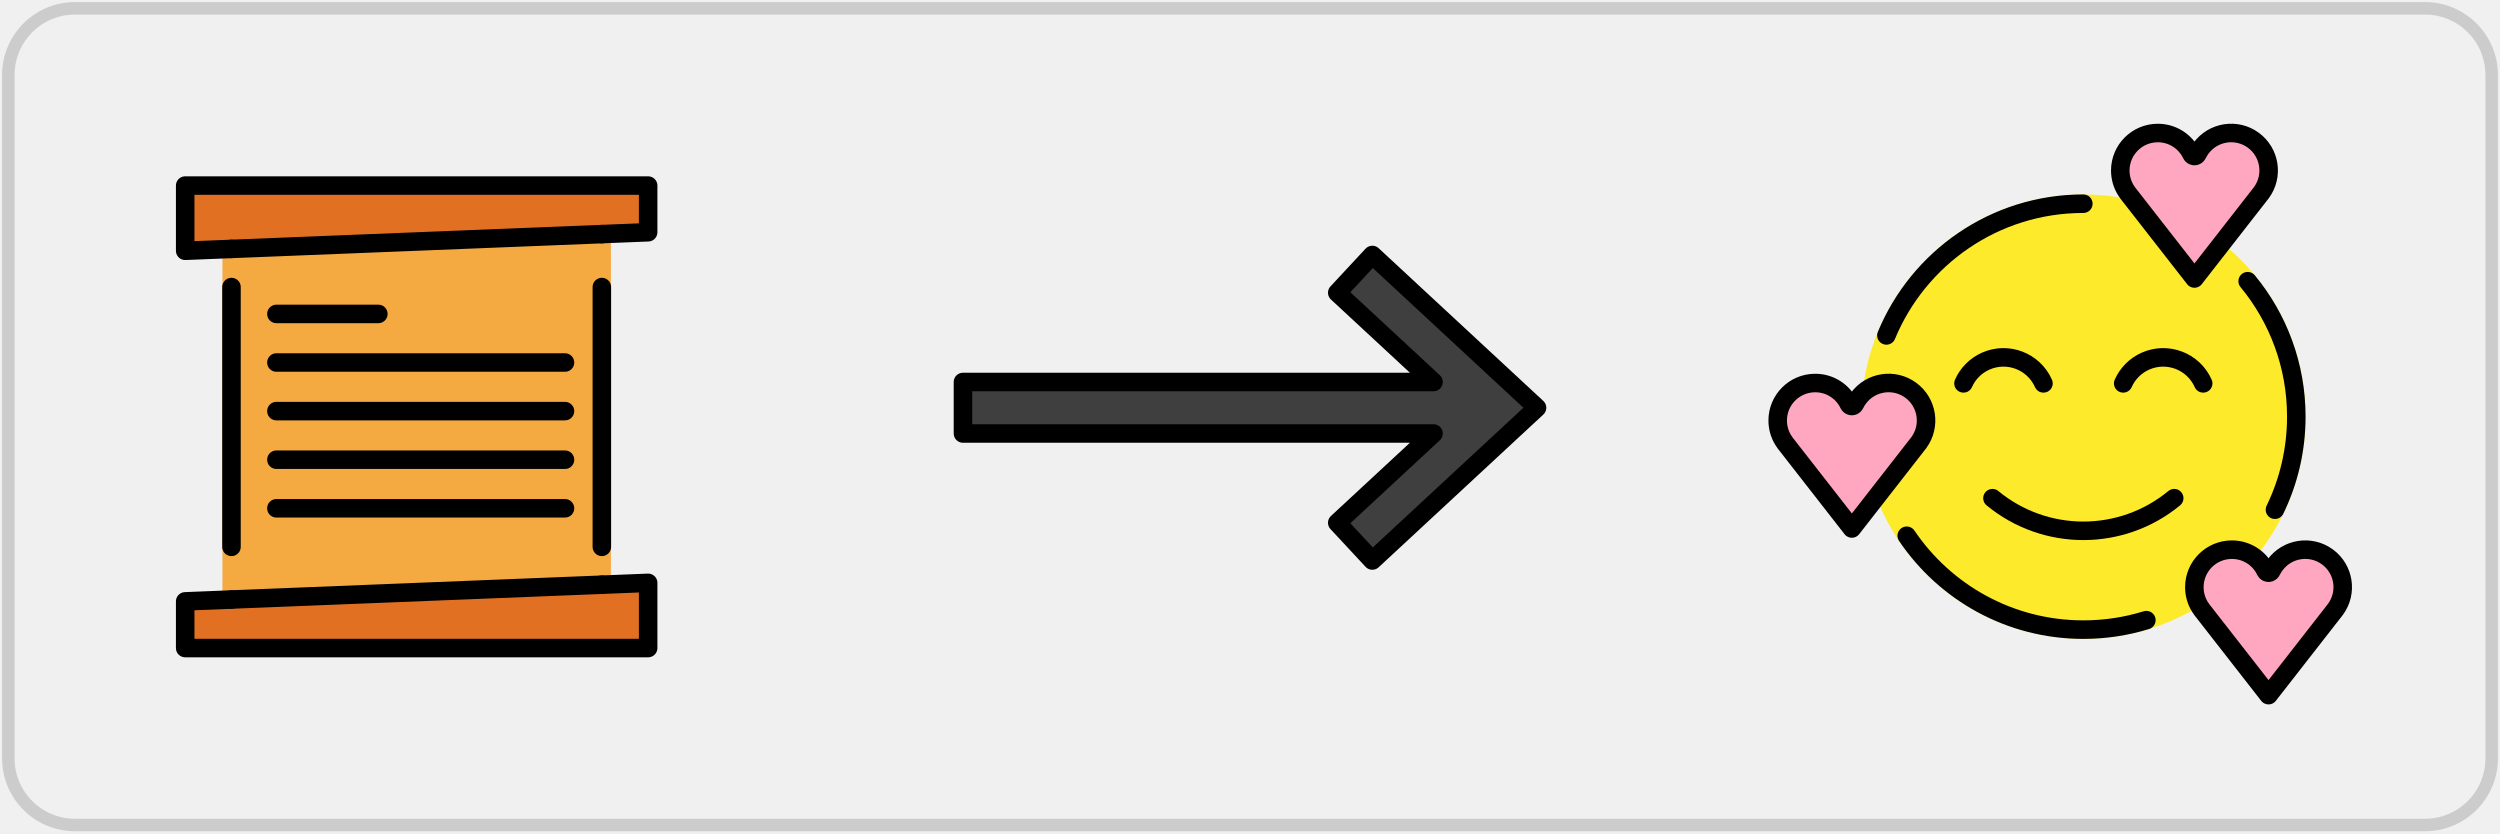
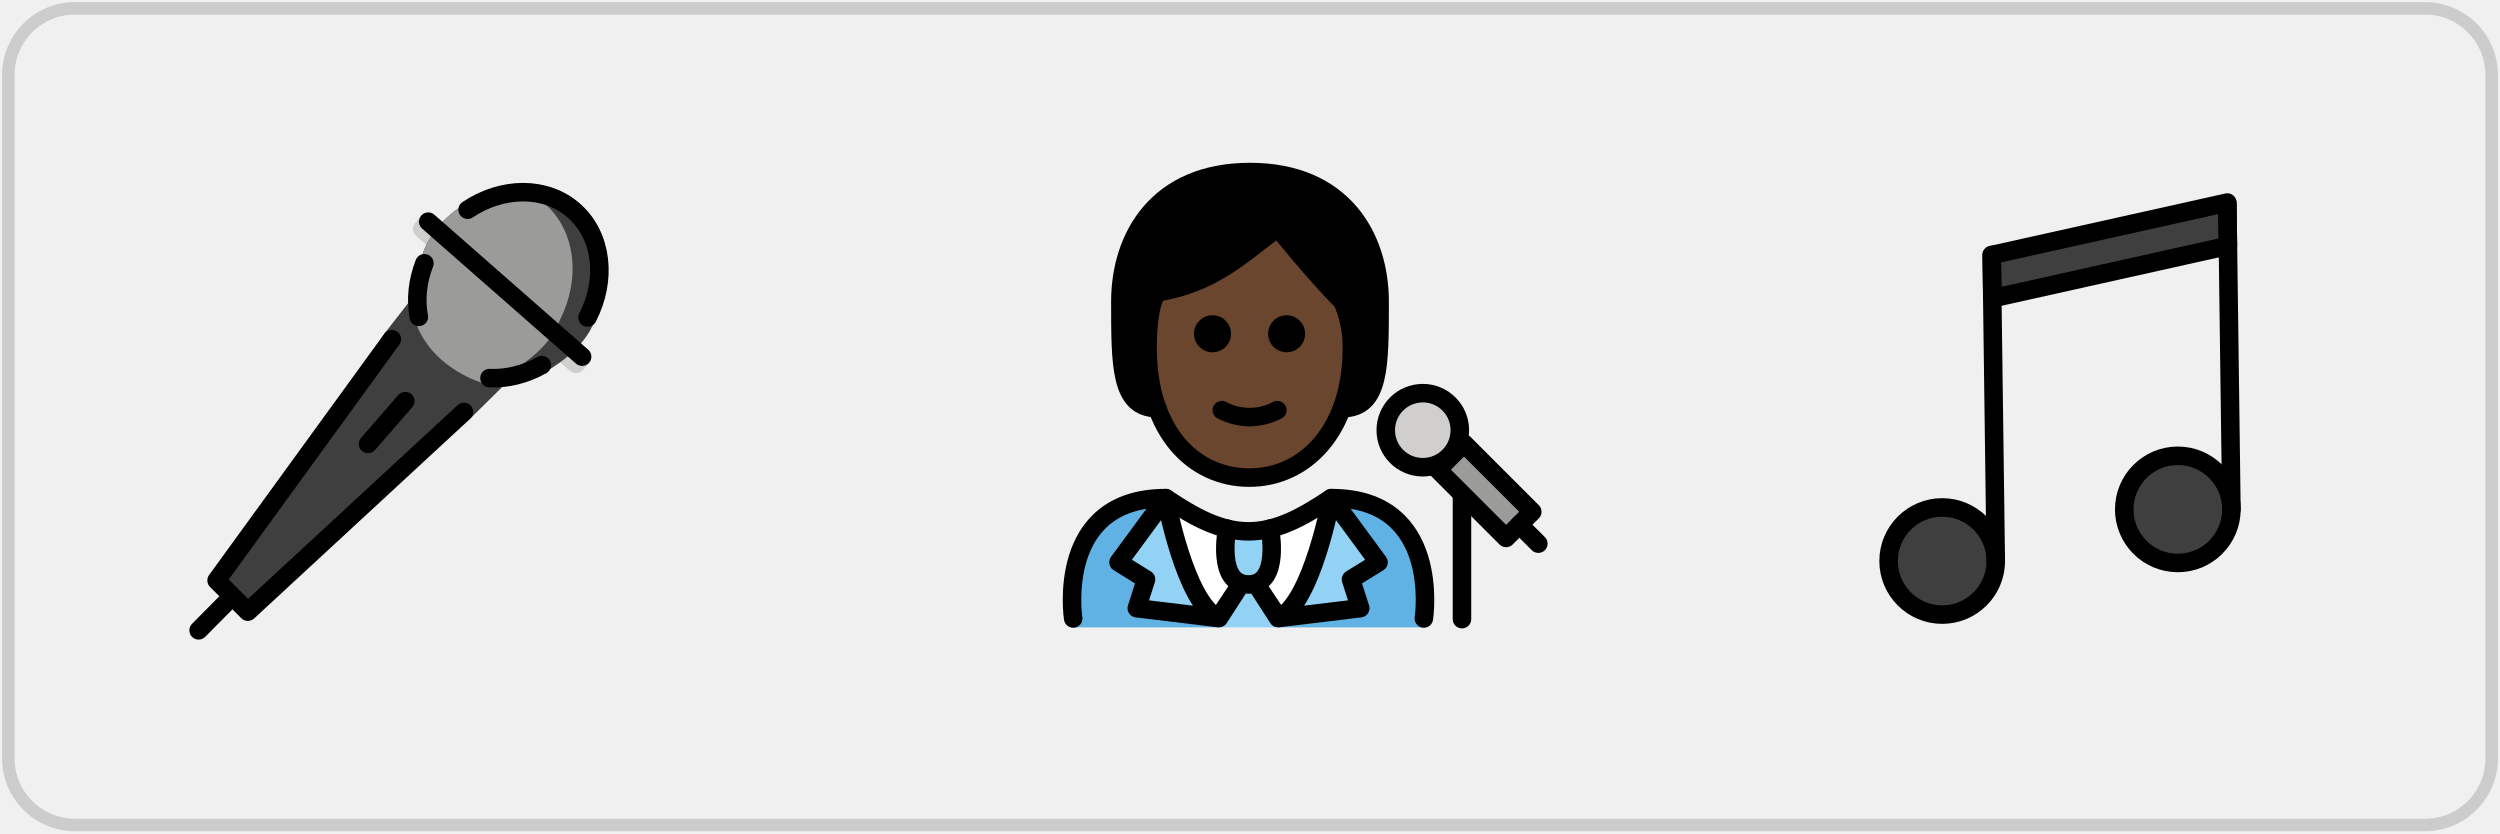
<svg xmlns="http://www.w3.org/2000/svg" width="300" height="100" viewBox="0 0 300 100" overflow="hidden">
  <style>
.c{animation:s 30s infinite}
@keyframes s{
  0%,42%  {transform:translateX(0px);   animation-timing-function:ease-in-out}
  50%,92% {transform:translateX(-300px);animation-timing-function:ease-in-out}
  100%    {transform:translateX(0px)}
}
</style>
  <rect x="1" y="1" width="298" height="98" rx="8" fill="none" stroke="rgba(0,0,0,0.15)" stroke-width="1.5" />
  <g class="c">
    <svg x="10" y="10" width="80" height="80" viewBox="0 0 72 72">
      <g id="color">
-         <rect x="15.023" y="16.283" width="41.954" height="40.977" fill="#F4AA41" stroke="none" />
-         <polyline fill="#E27022" stroke="none" stroke-linecap="round" stroke-linejoin="round" stroke-miterlimit="10" stroke-width="2" points="16,55.748 11,55.948 11,60.99 61,60.99 61,53.948 56,54.148" />
-         <polyline fill="#E27022" stroke="none" stroke-linecap="round" stroke-linejoin="round" stroke-miterlimit="10" stroke-width="2" points="56,16.283 61,16.083 61,11.042 11,11.042 11,18.083 16,17.883" />
+         <path fill="#3F3F3F" d="M39.401,29.521c-2.637-2.217-2.554-3.521-2.551-3.524c-0.108-0.127-1.757-1.676-1.776-2.156 c-0.003-0.029-0.007-0.062-0.009-0.081l-2.557,3.283c0.324-0.446-6.321,10.406-6.321,10.406L14.393,53.686 l3.373,3.373c0,0,24.415-21.277,24.062-20.898l3.404-3.355C45.124,32.809,42.038,31.737,39.401,29.521z" />
+         <path fill="#D0CFCE" d="M54.62,30.18c-0.198,0.226-0.475,0.341-0.752,0.341c-0.234,0-0.47-0.082-0.659-0.248 L36.59,15.692c-0.411-0.361-0.454-0.984-0.1-1.399c-0.003,0.003-0.007,0.004-0.009,0.008l-0.654,0.787 c-0.347,0.417-0.299,1.034,0.109,1.391l16.619,14.581c0.183,0.16,0.417,0.248,0.659,0.248 c0.026,0,0.053-0.001,0.078-0.003c0.27-0.021,0.518-0.15,0.69-0.357l0.654-0.787 c0.04-0.048,0.055-0.105,0.085-0.157C54.688,30.062,54.667,30.127,54.62,30.18z" />
+         <path fill="#3F3F3F" d="M55.258,25.541c-1.162,3.4-5.283,5.562-5.283,5.562c-1.927,1.096-4.032,1.619-6.038,1.519 c0,0-0.348-0.081-0.914-0.272c-1.827-0.634-5.849-2.484-7.249-6.88c-0.377-2.002-0.159-4.184,0.645-6.276 c1.023-4.265,4.995-6.256,4.995-6.256c1.41-0.956,2.939-1.589,4.479-1.871c2.82-0.533,5.66,0.081,7.776,1.972 C56.996,15.986,57.513,21.125,55.258,25.541z" />
+         <path fill="#9B9B9A" d="M51.475,25.541c-1.172,3.4-5.283,5.562-5.283,5.562c-1.023,0.573-2.085,0.996-3.168,1.247 c-1.827-0.634-5.849-2.484-7.249-6.88c-0.377-2.002-0.159-4.184,0.645-6.276 c1.023-4.265,4.995-6.256,4.995-6.256c1.41-0.956,2.939-1.589,4.479-1.871c1.46,0.292,2.83,0.946,3.992,1.972 C53.203,15.986,53.719,21.125,51.475,25.541z" />
      </g>
      <g id="hair" />
      <g id="skin" />
      <g id="skin-shadow" />
      <g id="line">
-         <polyline fill="none" stroke="#000000" stroke-linecap="round" stroke-linejoin="round" stroke-miterlimit="10" stroke-width="2" points="16,55.748 11,55.948 11,60.99 61,60.99 61,53.948 56,54.148" />
-         <polyline fill="none" stroke="#000000" stroke-linecap="round" stroke-linejoin="round" stroke-miterlimit="10" stroke-width="2" points="56,16.283 61,16.083 61,11.042 11,11.042 11,18.083 16,17.883" />
-         <polyline fill="none" stroke="#000000" stroke-linecap="round" stroke-linejoin="round" stroke-miterlimit="10" stroke-width="2" points="56,16.283 34.626,17.138 16,17.883" />
-         <line x1="16" x2="56" y1="55.748" y2="54.148" fill="none" stroke="#000000" stroke-linecap="round" stroke-linejoin="round" stroke-miterlimit="10" stroke-width="2" />
-         <line x1="16" x2="16" y1="22.002" y2="50.06" fill="none" stroke="#000000" stroke-linecap="round" stroke-linejoin="round" stroke-miterlimit="10" stroke-width="2" />
-         <line x1="56" x2="56" y1="22.002" y2="50.06" fill="none" stroke="#000000" stroke-linecap="round" stroke-linejoin="round" stroke-miterlimit="10" stroke-width="2" />
-         <line x1="20.852" x2="31.861" y1="24.903" y2="24.903" fill="none" stroke="#000000" stroke-linecap="round" stroke-linejoin="round" stroke-miterlimit="10" stroke-width="2" />
-         <line x1="20.852" x2="52.019" y1="30.151" y2="30.151" fill="none" stroke="#000000" stroke-linecap="round" stroke-linejoin="round" stroke-miterlimit="10" stroke-width="2" />
-         <line x1="20.852" x2="52.019" y1="35.4" y2="35.4" fill="none" stroke="#000000" stroke-linecap="round" stroke-linejoin="round" stroke-miterlimit="10" stroke-width="2" />
-         <line x1="20.852" x2="52.019" y1="40.648" y2="40.648" fill="none" stroke="#000000" stroke-linecap="round" stroke-linejoin="round" stroke-miterlimit="10" stroke-width="2" />
-         <line x1="20.852" x2="52.019" y1="45.896" y2="45.896" fill="none" stroke="#000000" stroke-linecap="round" stroke-linejoin="round" stroke-miterlimit="10" stroke-width="2" />
+         <line x1="30.75" x2="34.77" y1="38.941" y2="34.322" fill="none" stroke="#000000" stroke-linecap="round" stroke-linejoin="round" stroke-miterlimit="10" stroke-width="2" />
+         <path fill="none" stroke="#000000" stroke-linecap="round" stroke-linejoin="round" stroke-miterlimit="10" stroke-width="2" d="M49.514,30.43c-1.804,1.014-3.774,1.495-5.649,1.405" />
+         <path fill="none" stroke="#000000" stroke-linecap="round" stroke-linejoin="round" stroke-miterlimit="10" stroke-width="2" d="M41.504,13.651c3.738-2.498,8.405-2.592,11.465,0.093c3.108,2.727,3.59,7.471,1.489,11.544" />
+         <path fill="none" stroke="#000000" stroke-linecap="round" stroke-linejoin="round" stroke-miterlimit="10" stroke-width="2" d="M36.235,25.223c-0.354-1.844-0.152-3.862,0.602-5.789" />
+         <polyline fill="none" stroke="#000000" stroke-linecap="round" stroke-linejoin="round" stroke-miterlimit="10" stroke-width="2" points="33.317,27.63 14.393,53.686 17.766,57.059 41.105,35.486" />
+         <line x1="15.497" x2="12.451" y1="56.001" y2="59.075" fill="none" stroke="#000000" stroke-linecap="round" stroke-linejoin="round" stroke-miterlimit="10" stroke-width="2" />
+         <line x1="53.868" x2="37.249" y1="29.521" y2="14.94" fill="none" stroke="#000000" stroke-linecap="round" stroke-linejoin="round" stroke-miterlimit="10" stroke-width="2" />
      </g>
    </svg>
    <svg x="110" y="10" width="80" height="80" viewBox="0 0 72 72">
      <g id="color">
-         <polygon fill="#3F3F3F" stroke="none" stroke-linecap="round" stroke-linejoin="round" stroke-miterlimit="10" stroke-width="2" points="49.212,51.534 67,35.036 49.212,18.538 45.423,22.614 55.819,32.255 5,32.255 5,37.817 55.819,37.817 45.423,47.459" />
+         <path fill="#FFFFFF" d="M54.778,58.592c0,0,2-13.797-10-13.797c-3.192,2.119-5.926,3.584-9,3.578h0.125 c-3.074,0.006-5.808-1.458-9-3.578c-12,0-10,13.797-10,13.797" />
+         <path fill="#61B2E4" d="M26.902,44.795c-12,0-10,13.967-10,13.967h15.893C32.796,58.762,28.375,55.498,26.902,44.795" />
+         <path fill="#61B2E4" d="M44.778,44.795c12,0,10,13.967,10,13.967h-15.748C39.029,58.762,44.452,51.319,44.778,44.795" />
+         <path fill="#92D3F5" d="M33.533,48.284c0,0-1.206,6.021,2.307,6.021c3.514,0,2.307-6.021,2.307-6.021" />
+         <rect x="59.386" y="38.782" width="4" height="10.43" transform="matrix(0.7071 -0.7071 0.7071 0.7071 -13.1305 56.2929)" fill="#9B9B9A" />
+         <ellipse cx="54.662" cy="37.461" rx="4" ry="4" fill="#D0CFCE" />
+         <path fill="#92D3F5" d="M34.99,54.488l-2.415,3.638c-3.63-1.754-5.672-12.962-5.672-12.962l-5.105,6.935l2.974,1.842 l-0.999,3.113l8.869,1.072" />
+         <polygon fill="#92D3F5" points="35.679,54.096 37.469,56.706 38.976,58.75 32.665,58.75 34.172,56.706" />
+         <path fill="#92D3F5" d="M36.69,54.488l2.415,3.638c3.63-1.754,5.672-12.962,5.672-12.962l5.104,6.935l-2.974,1.842 l0.999,3.113l-8.869,1.072" />
+       </g>
+       <g id="skin-shadow" />
+       <g id="hair">
+         <path fill="#000000" d="M26,35.081c-4,0-4-4.5-4-11.5s4-14,14-14s14,7,14,14s0,11.5-4,11.5" />
+       </g>
+       <g id="skin">
+         <path fill="#6a462f" d="M24.936,28.581c0,9,4.936,14,11,14c5.936,0,11.063-5,11.063-14c0.025-1.719-0.316-3.423-1-5 c-3-3-7-8-7-8c-4,3-7,6-13,7C26,22.581,24.936,23.58,24.936,28.581z" />
+       </g>
+       <g id="line">
+         <ellipse cx="54.662" cy="37.461" rx="4" ry="4" fill="none" stroke="#000000" stroke-linecap="round" stroke-linejoin="round" stroke-miterlimit="10" stroke-width="2" />
+         <line x1="65.091" x2="67.138" y1="47.667" y2="49.714" fill="none" stroke="#000000" stroke-linecap="round" stroke-linejoin="round" stroke-miterlimit="10" stroke-width="2" />
+         <line x1="58.893" x2="58.893" y1="44.664" y2="57.864" fill="none" stroke="#000000" stroke-linecap="round" stroke-linejoin="round" stroke-miterlimit="10" stroke-width="2" />
+         <path fill="none" stroke="#000000" stroke-linecap="round" stroke-linejoin="round" stroke-miterlimit="10" stroke-width="2" d="M33.533,48.098c0,0-1.206,6.021,2.307,6.021c3.514,0,2.307-6.021,2.307-6.021" />
+         <path fill="none" stroke="#000000" stroke-linecap="round" stroke-linejoin="round" stroke-miterlimit="10" stroke-width="2" d="M34.99,54.119l-2.415,3.638c-3.63-1.754-5.672-12.962-5.672-12.962l-5.105,6.935l2.974,1.842l-0.999,3.113 l8.869,1.072z" />
+         <path fill="none" stroke="#000000" stroke-linecap="round" stroke-linejoin="round" stroke-miterlimit="10" stroke-width="2" d="M36.69,54.119l2.415,3.638c3.63-1.754,5.672-12.962,5.672-12.962l5.104,6.935l-2.974,1.842l0.999,3.113 l-8.869,1.072z" />
+         <path fill="none" stroke="#000000" stroke-linecap="round" stroke-linejoin="round" stroke-miterlimit="10" stroke-width="2" d="M16.902,57.795c0,0-2-13,10-13c3.192,2.128,5.926,3.598,9,3.592h-0.125c3.074,0.006,5.808-1.464,9-3.592 c12,0,10,13,10,13" />
+         <path fill="none" stroke="#000000" stroke-linecap="round" stroke-linejoin="round" stroke-width="2" d="M26,35.081 c-4,0-4-4.5-4-11.5s4-14,14-14s14,7,14,14s0,11.5-4,11.5" />
+         <path fill="none" stroke="#000000" stroke-linejoin="round" stroke-width="2" d="M24.936,28.581c0,9,4.936,14,11,14 c5.936,0,11.063-5,11.063-14c0.025-1.719-0.316-3.423-1-5c-3-3-7-8-7-8c-4,3-7,6-13,7 C26,22.581,24.936,23.58,24.936,28.581z" />
+         <path d="M33.953,27.047c0,1.105-0.895,2-2,2s-2-0.895-2-2s0.895-2,2-2C33.057,25.047,33.953,25.942,33.953,27.047" />
+         <path d="M35.953,37.049c-1.2-0.012-2.381-0.305-3.447-0.858c-0.494-0.247-0.694-0.848-0.447-1.342 c0.247-0.494,0.848-0.694,1.342-0.447c1.593,0.859,3.512,0.859,5.106,0c0.494-0.247,1.095-0.047,1.342,0.447 s0.047,1.095-0.447,1.342C38.334,36.744,37.153,37.038,35.953,37.049z" />
+         <path d="M41.953,27.047c0,1.105-0.895,2-2,2s-2-0.895-2-2s0.895-2,2-2C41.057,25.047,41.953,25.942,41.953,27.047" />
+         <rect x="59.386" y="38.782" width="4" height="10.43" transform="matrix(0.7071 -0.7071 0.7071 0.7071 -13.1305 56.2929)" fill="none" stroke="#000000" stroke-linecap="round" stroke-linejoin="round" stroke-miterlimit="10" stroke-width="2" />
+       </g>
+     </svg>
+     <svg x="210" y="10" width="80" height="80" viewBox="0 0 72 72">
+       <g id="color">
+         <polygon fill="#3F3F3F" stroke="none" points="26.324,22.812 51.619,17.552 51.549,12.875 26.105,18.541" />
+         <circle cx="20.756" cy="51.59" r="5.787" fill="#3F3F3F" stroke="none" />
+         <circle cx="46.206" cy="46.013" r="5.787" fill="#3F3F3F" stroke="none" />
      </g>
      <g id="hair" />
      <g id="skin" />
      <g id="skin-shadow" />
      <g id="line">
-         <polygon fill="none" stroke="#000000" stroke-linecap="round" stroke-linejoin="round" stroke-miterlimit="10" stroke-width="2" points="49.212,51.534 67,35.036 49.212,18.538 45.423,22.614 55.819,32.255 5,32.255 5,37.817 55.819,37.817 45.423,47.459" />
-       </g>
-     </svg>
-     <svg x="210" y="10" width="80" height="80" viewBox="0 0 72 72">
-       <g id="color">
-         <circle cx="36" cy="36" r="24" fill="#FCEA2B" />
-         <path fill="#FFA7C0" d="M11.319,34.66c-0.084,0.175-0.294,0.248-0.469,0.164c-0.071-0.035-0.129-0.092-0.164-0.164 c-0.97-2.014-3.39-2.86-5.404-1.89c-2.014,0.97-2.86,3.39-1.89,5.404 c0.106,0.221,0.232,0.431,0.377,0.629l7.233,9.275l7.191-9.218l0.232-0.342c1.162-1.91,0.555-4.4-1.355-5.562 s-4.4-0.555-5.562,1.355C11.44,34.423,11.376,34.54,11.319,34.66z" />
-         <path fill="#FFA7C0" d="M48.319,7.66c-0.084,0.175-0.294,0.248-0.469,0.164C47.778,7.789,47.72,7.731,47.686,7.66 c-0.97-2.014-3.39-2.86-5.404-1.89s-2.86,3.39-1.89,5.404c0.106,0.221,0.232,0.431,0.377,0.629 l7.233,9.275l7.191-9.218l0.232-0.342c1.162-1.91,0.555-4.4-1.355-5.562c-1.91-1.162-4.4-0.555-5.562,1.355 C48.44,7.423,48.376,7.54,48.319,7.66z" />
-         <path fill="#FFA7C0" d="M56.319,52.66c-0.084,0.175-0.294,0.248-0.469,0.164c-0.071-0.035-0.129-0.092-0.164-0.164 c-0.97-2.014-3.39-2.86-5.404-1.89c-2.014,0.97-2.86,3.39-1.89,5.404 c0.106,0.221,0.232,0.431,0.377,0.629l7.233,9.275l7.191-9.218l0.232-0.342c1.162-1.91,0.555-4.4-1.355-5.562 c-1.91-1.162-4.4-0.555-5.562,1.355C56.44,52.423,56.376,52.54,56.319,52.66z" />
-       </g>
-       <g id="line">
-         <path fill="none" stroke="#000000" stroke-linecap="round" stroke-linejoin="round" stroke-width="2" d="M45.815,44.804 c-5.7,4.699-13.93,4.699-19.63,0" />
-         <path fill="none" stroke="#000000" stroke-linecap="round" stroke-linejoin="round" stroke-width="2" d="M52.04,50.366 c-2.237,0-4.05,1.813-4.05,4.05c0,0.741,0.203,1.468,0.588,2.101l0.232,0.342l7.191,9.218l7.233-9.275 c1.32-1.804,0.928-4.337-0.876-5.658c-1.804-1.32-4.337-0.928-5.658,0.876 c-0.147,0.201-0.275,0.415-0.383,0.639c-0.084,0.175-0.294,0.248-0.469,0.164 c-0.071-0.035-0.129-0.092-0.164-0.164C55.017,51.254,53.597,50.36,52.04,50.366z" />
-         <path fill="none" stroke="#000000" stroke-linecap="round" stroke-linejoin="round" stroke-width="2" d="M7.04,32.366 c-2.237,0-4.05,1.813-4.05,4.05c0,0.741,0.203,1.468,0.588,2.101l0.232,0.342l7.191,9.218l7.233-9.275 c1.32-1.804,0.928-4.337-0.876-5.658s-4.337-0.928-5.658,0.876c-0.147,0.201-0.275,0.415-0.383,0.639 c-0.084,0.175-0.294,0.248-0.469,0.164c-0.071-0.035-0.129-0.092-0.164-0.164 C10.017,33.254,8.597,32.36,7.04,32.366z" />
-         <path fill="none" stroke="#000000" stroke-linecap="round" stroke-linejoin="round" stroke-width="2" d="M44.04,5.366 c-2.237,0-4.05,1.813-4.05,4.05c0,0.741,0.203,1.468,0.588,2.101l0.232,0.342l7.191,9.218l7.233-9.275 c1.32-1.804,0.928-4.337-0.876-5.658c-1.804-1.32-4.337-0.928-5.658,0.876 c-0.147,0.201-0.275,0.415-0.383,0.639c-0.084,0.175-0.294,0.248-0.469,0.164 c-0.071-0.035-0.129-0.092-0.164-0.164C47.017,6.254,45.597,5.36,44.04,5.366z" />
-         <path fill="none" stroke="#000000" stroke-linecap="round" stroke-linejoin="round" stroke-width="2" d="M42.808,57.976 C40.656,58.642,38.37,59,36,59c-7.939,0-14.939-4.022-19.072-10.14" />
-         <path fill="none" stroke="#000000" stroke-linecap="round" stroke-linejoin="round" stroke-width="2" d="M53.748,21.37 C57.029,25.346,59,30.443,59,36c0,3.603-0.829,7.013-2.306,10.05" />
-         <path fill="none" stroke="#000000" stroke-linecap="round" stroke-linejoin="round" stroke-width="2" d="M14.732,27.227 C18.181,18.877,26.404,13,36,13" />
-         <path fill="none" stroke="#000000" stroke-linecap="round" stroke-miterlimit="10" stroke-width="2" d="M31.694,32.404 c-1.06-2.385-3.853-3.46-6.238-2.4c-1.07,0.475-1.925,1.331-2.4,2.4" />
-         <path fill="none" stroke="#000000" stroke-linecap="round" stroke-miterlimit="10" stroke-width="2" d="M48.944,32.404 c-1.06-2.385-3.853-3.46-6.238-2.4c-1.07,0.475-1.925,1.331-2.4,2.4" />
+         <polygon fill="none" stroke="#000000" stroke-linecap="round" stroke-linejoin="round" stroke-miterlimit="10" stroke-width="2" points="51.619,17.552 26.174,23.223 26.105,18.541 51.549,12.875" />
+         <circle cx="20.756" cy="51.59" r="5.787" fill="none" stroke="#000000" stroke-linecap="round" stroke-linejoin="round" stroke-miterlimit="10" stroke-width="2" />
+         <line x1="26.105" x2="26.543" y1="18.541" y2="51.59" fill="none" stroke="#000000" stroke-linecap="round" stroke-linejoin="round" stroke-miterlimit="10" stroke-width="2" />
+         <circle cx="46.206" cy="46.013" r="5.787" fill="none" stroke="#000000" stroke-linecap="round" stroke-linejoin="round" stroke-miterlimit="10" stroke-width="2" />
+         <line x1="51.555" x2="51.993" y1="12.963" y2="46.013" fill="none" stroke="#000000" stroke-linecap="round" stroke-linejoin="round" stroke-miterlimit="10" stroke-width="2" />
      </g>
    </svg>
    <svg x="310" y="10" width="80" height="80" viewBox="0 0 72 72">
      <g id="color">
-         <circle cx="36" cy="36" r="24" fill="#FCEA2B" />
-         <path fill="#FFA7C0" d="M11.319,34.66c-0.084,0.175-0.294,0.248-0.469,0.164c-0.071-0.035-0.129-0.092-0.164-0.164 c-0.97-2.014-3.39-2.86-5.404-1.89c-2.014,0.97-2.86,3.39-1.89,5.404 c0.106,0.221,0.232,0.431,0.377,0.629l7.233,9.275l7.191-9.218l0.232-0.342c1.162-1.91,0.555-4.4-1.355-5.562 s-4.4-0.555-5.562,1.355C11.44,34.423,11.376,34.54,11.319,34.66z" />
-         <path fill="#FFA7C0" d="M48.319,7.66c-0.084,0.175-0.294,0.248-0.469,0.164C47.778,7.789,47.72,7.731,47.686,7.66 c-0.97-2.014-3.39-2.86-5.404-1.89s-2.86,3.39-1.89,5.404c0.106,0.221,0.232,0.431,0.377,0.629 l7.233,9.275l7.191-9.218l0.232-0.342c1.162-1.91,0.555-4.4-1.355-5.562c-1.91-1.162-4.4-0.555-5.562,1.355 C48.44,7.423,48.376,7.54,48.319,7.66z" />
-         <path fill="#FFA7C0" d="M56.319,52.66c-0.084,0.175-0.294,0.248-0.469,0.164c-0.071-0.035-0.129-0.092-0.164-0.164 c-0.97-2.014-3.39-2.86-5.404-1.89c-2.014,0.97-2.86,3.39-1.89,5.404 c0.106,0.221,0.232,0.431,0.377,0.629l7.233,9.275l7.191-9.218l0.232-0.342c1.162-1.91,0.555-4.4-1.355-5.562 c-1.91-1.162-4.4-0.555-5.562,1.355C56.44,52.423,56.376,52.54,56.319,52.66z" />
-       </g>
-       <g id="line">
-         <path fill="none" stroke="#000000" stroke-linecap="round" stroke-linejoin="round" stroke-width="2" d="M45.815,44.804 c-5.7,4.699-13.93,4.699-19.63,0" />
-         <path fill="none" stroke="#000000" stroke-linecap="round" stroke-linejoin="round" stroke-width="2" d="M52.04,50.366 c-2.237,0-4.05,1.813-4.05,4.05c0,0.741,0.203,1.468,0.588,2.101l0.232,0.342l7.191,9.218l7.233-9.275 c1.32-1.804,0.928-4.337-0.876-5.658c-1.804-1.32-4.337-0.928-5.658,0.876 c-0.147,0.201-0.275,0.415-0.383,0.639c-0.084,0.175-0.294,0.248-0.469,0.164 c-0.071-0.035-0.129-0.092-0.164-0.164C55.017,51.254,53.597,50.36,52.04,50.366z" />
-         <path fill="none" stroke="#000000" stroke-linecap="round" stroke-linejoin="round" stroke-width="2" d="M7.04,32.366 c-2.237,0-4.05,1.813-4.05,4.05c0,0.741,0.203,1.468,0.588,2.101l0.232,0.342l7.191,9.218l7.233-9.275 c1.32-1.804,0.928-4.337-0.876-5.658s-4.337-0.928-5.658,0.876c-0.147,0.201-0.275,0.415-0.383,0.639 c-0.084,0.175-0.294,0.248-0.469,0.164c-0.071-0.035-0.129-0.092-0.164-0.164 C10.017,33.254,8.597,32.36,7.04,32.366z" />
-         <path fill="none" stroke="#000000" stroke-linecap="round" stroke-linejoin="round" stroke-width="2" d="M44.04,5.366 c-2.237,0-4.05,1.813-4.05,4.05c0,0.741,0.203,1.468,0.588,2.101l0.232,0.342l7.191,9.218l7.233-9.275 c1.32-1.804,0.928-4.337-0.876-5.658c-1.804-1.32-4.337-0.928-5.658,0.876 c-0.147,0.201-0.275,0.415-0.383,0.639c-0.084,0.175-0.294,0.248-0.469,0.164 c-0.071-0.035-0.129-0.092-0.164-0.164C47.017,6.254,45.597,5.36,44.04,5.366z" />
-         <path fill="none" stroke="#000000" stroke-linecap="round" stroke-linejoin="round" stroke-width="2" d="M42.808,57.976 C40.656,58.642,38.37,59,36,59c-7.939,0-14.939-4.022-19.072-10.14" />
-         <path fill="none" stroke="#000000" stroke-linecap="round" stroke-linejoin="round" stroke-width="2" d="M53.748,21.37 C57.029,25.346,59,30.443,59,36c0,3.603-0.829,7.013-2.306,10.05" />
-         <path fill="none" stroke="#000000" stroke-linecap="round" stroke-linejoin="round" stroke-width="2" d="M14.732,27.227 C18.181,18.877,26.404,13,36,13" />
-         <path fill="none" stroke="#000000" stroke-linecap="round" stroke-miterlimit="10" stroke-width="2" d="M31.694,32.404 c-1.06-2.385-3.853-3.46-6.238-2.4c-1.07,0.475-1.925,1.331-2.4,2.4" />
-         <path fill="none" stroke="#000000" stroke-linecap="round" stroke-miterlimit="10" stroke-width="2" d="M48.944,32.404 c-1.06-2.385-3.853-3.46-6.238-2.4c-1.07,0.475-1.925,1.331-2.4,2.4" />
-       </g>
-     </svg>
-     <svg x="410" y="10" width="80" height="80" viewBox="0 0 72 72">
-       <g id="color">
-         <path fill="#FCEA2B" stroke="none" d="M25.705,40.107c0.145,0.805,0.924,1.462,1.968,1.659l11.906,2.249 c0.558,0.105,0.564,0.703,0.006,0.808c-3.16,0.597-9.018,1.704-11.919,2.252c-1.043,0.197-1.815,0.853-1.961,1.658 l-3.156,17.492c-0.087,0.481-1.007,0.481-1.094,0l-3.156-17.492c-0.145-0.805-0.918-1.461-1.961-1.658 c-2.901-0.548-8.759-1.655-11.919-2.252c-0.558-0.105-0.558-0.702,0-0.807c3.16-0.597,9.018-1.704,11.92-2.252 c1.043-0.197,1.172-1.142,1.317-1.947l2.653-14.092c0.087-0.481,2.154-3.594,2.241-3.113 C23.531,28.057,25.511,39.029,25.705,40.107z" />
-         <path fill="#F1B31C" stroke="none" d="M22.65,66.226l1.582-15.403C21.432,46.204,20.362,41.412,19.059,38l-1.355,2.12 c-0.135,0.805-0.852,1.46-1.82,1.657c-2.694,0.548-8.133,1.654-11.067,2.251c-0.518,0.105-0.518,0.702,0,0.807 c2.934,0.597,8.373,1.703,11.066,2.25c0.969,0.197,2.686,0.853,2.821,1.657l2.93,17.483 C21.715,66.707,22.569,66.707,22.65,66.226z" />
-         <path fill="#FCEA2B" stroke="none" d="M46.676,19.305c0.105,0.582,0.668,1.056,1.421,1.198l8.599,1.625 c0.403,0.076,0.407,0.508,0.005,0.584c-2.282,0.431-6.513,1.23-8.608,1.626c-0.753,0.142-1.311,0.616-1.416,1.197 l-2.28,12.633c-0.063,0.347-0.728,0.347-0.79,0l-2.28-12.633c-0.105-0.582-0.663-1.055-1.416-1.198 c-2.095-0.396-6.326-1.195-8.608-1.626c-0.403-0.076-0.403-0.507,0-0.583c2.282-0.431,6.513-1.231,8.609-1.627 c0.753-0.142,0.847-0.825,0.951-1.406l1.793-10.178c0.063-0.347,1.678-2.596,1.741-2.248 C45.106,10.602,46.536,18.526,46.676,19.305z" />
-         <path fill="#F1B31C" stroke="none" d="M44.747,38.169l0.865-11.125c-2.022-3.336-3.517-6.796-4.458-9.261l-0.257,1.531 c-0.097,0.581-0.615,1.054-1.315,1.197c-1.945,0.396-5.874,1.195-7.993,1.626c-0.374,0.076-0.374,0.507,0,0.583 c2.119,0.431,6.047,1.23,7.992,1.625c0.7,0.142,2.218,0.616,2.315,1.197l2.116,12.627 C44.072,38.516,44.689,38.516,44.747,38.169z" />
-         <path fill="#FCEA2B" stroke="none" d="M56.882,48.936c0.086,0.464,0.549,0.842,1.168,0.955l7.066,1.296 c0.331,0.061,0.335,0.405,0.004,0.466c-1.875,0.344-5.352,0.981-7.074,1.297c-0.619,0.114-1.077,0.491-1.164,0.955 l-1.873,10.074c-0.051,0.277-0.598,0.277-0.649,0l-1.873-10.074c-0.086-0.464-0.545-0.841-1.164-0.955 c-1.722-0.316-5.199-0.953-7.074-1.297c-0.331-0.061-0.331-0.404,0-0.465c1.875-0.344,5.353-0.981,7.074-1.297 c0.619-0.114,0.696-0.658,0.782-1.121l1.474-8.116c0.051-0.277,1.379-2.07,1.431-1.793 C55.592,41.996,56.767,48.315,56.882,48.936z" />
-         <path fill="#F1B31C" stroke="none" d="M55.231,63.978l1.054-8.871c-1.612-2.66-2.804-5.42-3.555-7.385l-0.205,1.221 c-0.078,0.463-0.491,0.841-1.048,0.954c-1.551,0.316-4.684,0.953-6.374,1.296c-0.298,0.061-0.298,0.404,0,0.465 c1.69,0.344,4.822,0.981,6.373,1.296c0.558,0.113,0.971,0.491,1.049,0.954l2.121,10.069 C54.693,64.255,55.185,64.255,55.231,63.978z" />
+         <path fill="#3F3F3F" d="M39.401,29.521c-2.637-2.217-2.554-3.521-2.551-3.524c-0.108-0.127-1.757-1.676-1.776-2.156 c-0.003-0.029-0.007-0.062-0.009-0.081l-2.557,3.283c0.324-0.446-6.321,10.406-6.321,10.406L14.393,53.686 l3.373,3.373c0,0,24.415-21.277,24.062-20.898l3.404-3.355C45.124,32.809,42.038,31.737,39.401,29.521z" />
+         <path fill="#D0CFCE" d="M54.62,30.18c-0.198,0.226-0.475,0.341-0.752,0.341c-0.234,0-0.47-0.082-0.659-0.248 L36.59,15.692c-0.411-0.361-0.454-0.984-0.1-1.399c-0.003,0.003-0.007,0.004-0.009,0.008l-0.654,0.787 c-0.347,0.417-0.299,1.034,0.109,1.391l16.619,14.581c0.183,0.16,0.417,0.248,0.659,0.248 c0.026,0,0.053-0.001,0.078-0.003c0.27-0.021,0.518-0.15,0.69-0.357l0.654-0.787 c0.04-0.048,0.055-0.105,0.085-0.157C54.688,30.062,54.667,30.127,54.62,30.18z" />
+         <path fill="#3F3F3F" d="M55.258,25.541c-1.162,3.4-5.283,5.562-5.283,5.562c-1.927,1.096-4.032,1.619-6.038,1.519 c0,0-0.348-0.081-0.914-0.272c-1.827-0.634-5.849-2.484-7.249-6.88c-0.377-2.002-0.159-4.184,0.645-6.276 c1.023-4.265,4.995-6.256,4.995-6.256c1.41-0.956,2.939-1.589,4.479-1.871c2.82-0.533,5.66,0.081,7.776,1.972 C56.996,15.986,57.513,21.125,55.258,25.541z" />
+         <path fill="#9B9B9A" d="M51.475,25.541c-1.172,3.4-5.283,5.562-5.283,5.562c-1.023,0.573-2.085,0.996-3.168,1.247 c-1.827-0.634-5.849-2.484-7.249-6.88c-0.377-2.002-0.159-4.184,0.645-6.276 c1.023-4.265,4.995-6.256,4.995-6.256c1.41-0.956,2.939-1.589,4.479-1.871c1.46,0.292,2.83,0.946,3.992,1.972 C53.203,15.986,53.719,21.125,51.475,25.541z" />
      </g>
      <g id="hair" />
      <g id="skin" />
      <g id="skin-shadow" />
      <g id="line">
-         <path fill="none" stroke="#000000" stroke-linecap="round" stroke-linejoin="round" stroke-miterlimit="10" stroke-width="2" d="M20,32l2.142-11.161l0.7,4.176c0.112,0.668,2.33,13.905,2.33,13.905c0.262,1.56,1.643,2.815,3.521,3.197 L40,44.42l-11.316,2.303c-1.872,0.381-3.251,1.636-3.513,3.196L22.142,68l-3.029-18.081 c-0.262-1.561-1.641-2.815-3.513-3.196L4.284,44.42l11.317-2.303C17.473,41.736,18.739,39.56,19,38" />
-         <path fill="none" stroke="#000000" stroke-linecap="round" stroke-linejoin="round" stroke-miterlimit="10" stroke-width="2" d="M42.556,13.45l1.547-8.06l0.505,3.016c0.081,0.482,1.683,10.043,1.683,10.043 c0.189,1.127,1.187,2.033,2.543,2.309L57,22.42l-8.173,1.663c-1.352,0.275-2.348,1.181-2.537,2.308l-2.188,13.059 l-2.188-13.058c-0.189-1.127-1.185-2.033-2.537-2.308l-8.173-1.663l8.174-1.663 c1.352-0.275,2.266-1.847,2.455-2.974" />
-         <path fill="none" stroke="#000000" stroke-linecap="round" stroke-linejoin="round" stroke-miterlimit="10" stroke-width="2" d="M53.848,44.267l1.234-6.428l0.403,2.405c0.065,0.385,1.342,8.008,1.342,8.008 c0.151,0.899,0.947,1.621,2.027,1.841l6.513,1.325l-6.517,1.326c-1.078,0.219-1.873,0.942-2.023,1.841L55.082,65 l-1.744-10.413c-0.151-0.899-0.945-1.621-2.023-1.841l-6.517-1.326l6.518-1.326 c1.078-0.22,1.807-1.473,1.958-2.371" />
+         <line x1="30.75" x2="34.77" y1="38.941" y2="34.322" fill="none" stroke="#000000" stroke-linecap="round" stroke-linejoin="round" stroke-miterlimit="10" stroke-width="2" />
+         <path fill="none" stroke="#000000" stroke-linecap="round" stroke-linejoin="round" stroke-miterlimit="10" stroke-width="2" d="M49.514,30.43c-1.804,1.014-3.774,1.495-5.649,1.405" />
+         <path fill="none" stroke="#000000" stroke-linecap="round" stroke-linejoin="round" stroke-miterlimit="10" stroke-width="2" d="M41.504,13.651c3.738-2.498,8.405-2.592,11.465,0.093c3.108,2.727,3.59,7.471,1.489,11.544" />
+         <path fill="none" stroke="#000000" stroke-linecap="round" stroke-linejoin="round" stroke-miterlimit="10" stroke-width="2" d="M36.235,25.223c-0.354-1.844-0.152-3.862,0.602-5.789" />
+         <polyline fill="none" stroke="#000000" stroke-linecap="round" stroke-linejoin="round" stroke-miterlimit="10" stroke-width="2" points="33.317,27.63 14.393,53.686 17.766,57.059 41.105,35.486" />
+         <line x1="15.497" x2="12.451" y1="56.001" y2="59.075" fill="none" stroke="#000000" stroke-linecap="round" stroke-linejoin="round" stroke-miterlimit="10" stroke-width="2" />
+         <line x1="53.868" x2="37.249" y1="29.521" y2="14.94" fill="none" stroke="#000000" stroke-linecap="round" stroke-linejoin="round" stroke-miterlimit="10" stroke-width="2" />
+       </g>
+     </svg>
+     <svg x="410" y="10" width="80" height="80" viewBox="0 0 72 72">
+       <g id="color">
+         <path fill="#FFFFFF" d="M54.778,58.592c0,0,2-13.797-10-13.797c-3.192,2.119-5.926,3.584-9,3.578h0.125 c-3.074,0.006-5.808-1.458-9-3.578c-12,0-10,13.797-10,13.797" />
+         <path fill="#61B2E4" d="M26.902,44.795c-12,0-10,13.967-10,13.967h15.893C32.796,58.762,28.375,55.498,26.902,44.795" />
+         <path fill="#61B2E4" d="M44.778,44.795c12,0,10,13.967,10,13.967h-15.748C39.029,58.762,44.452,51.319,44.778,44.795" />
+         <path fill="#92D3F5" d="M33.533,48.284c0,0-1.206,6.021,2.307,6.021c3.514,0,2.307-6.021,2.307-6.021" />
+         <rect x="59.386" y="38.782" width="4" height="10.43" transform="matrix(0.7071 -0.7071 0.7071 0.7071 -13.1305 56.2929)" fill="#9B9B9A" />
+         <ellipse cx="54.662" cy="37.461" rx="4" ry="4" fill="#D0CFCE" />
+         <path fill="#92D3F5" d="M34.99,54.488l-2.415,3.638c-3.63-1.754-5.672-12.962-5.672-12.962l-5.105,6.935l2.974,1.842 l-0.999,3.113l8.869,1.072" />
+         <polygon fill="#92D3F5" points="35.679,54.096 37.469,56.706 38.976,58.75 32.665,58.75 34.172,56.706" />
+         <path fill="#92D3F5" d="M36.69,54.488l2.415,3.638c3.63-1.754,5.672-12.962,5.672-12.962l5.104,6.935l-2.974,1.842 l0.999,3.113l-8.869,1.072" />
+       </g>
+       <g id="skin-shadow" />
+       <g id="hair">
+         <path fill="#000000" d="M26,35.081c-4,0-4-4.5-4-11.5s4-14,14-14s14,7,14,14s0,11.5-4,11.5" />
+       </g>
+       <g id="skin">
+         <path fill="#6a462f" d="M24.936,28.581c0,9,4.936,14,11,14c5.936,0,11.063-5,11.063-14c0.025-1.719-0.316-3.423-1-5 c-3-3-7-8-7-8c-4,3-7,6-13,7C26,22.581,24.936,23.58,24.936,28.581z" />
+       </g>
+       <g id="line">
+         <ellipse cx="54.662" cy="37.461" rx="4" ry="4" fill="none" stroke="#000000" stroke-linecap="round" stroke-linejoin="round" stroke-miterlimit="10" stroke-width="2" />
+         <line x1="65.091" x2="67.138" y1="47.667" y2="49.714" fill="none" stroke="#000000" stroke-linecap="round" stroke-linejoin="round" stroke-miterlimit="10" stroke-width="2" />
+         <line x1="58.893" x2="58.893" y1="44.664" y2="57.864" fill="none" stroke="#000000" stroke-linecap="round" stroke-linejoin="round" stroke-miterlimit="10" stroke-width="2" />
+         <path fill="none" stroke="#000000" stroke-linecap="round" stroke-linejoin="round" stroke-miterlimit="10" stroke-width="2" d="M33.533,48.098c0,0-1.206,6.021,2.307,6.021c3.514,0,2.307-6.021,2.307-6.021" />
+         <path fill="none" stroke="#000000" stroke-linecap="round" stroke-linejoin="round" stroke-miterlimit="10" stroke-width="2" d="M34.99,54.119l-2.415,3.638c-3.63-1.754-5.672-12.962-5.672-12.962l-5.105,6.935l2.974,1.842l-0.999,3.113 l8.869,1.072z" />
+         <path fill="none" stroke="#000000" stroke-linecap="round" stroke-linejoin="round" stroke-miterlimit="10" stroke-width="2" d="M36.69,54.119l2.415,3.638c3.63-1.754,5.672-12.962,5.672-12.962l5.104,6.935l-2.974,1.842l0.999,3.113 l-8.869,1.072z" />
+         <path fill="none" stroke="#000000" stroke-linecap="round" stroke-linejoin="round" stroke-miterlimit="10" stroke-width="2" d="M16.902,57.795c0,0-2-13,10-13c3.192,2.128,5.926,3.598,9,3.592h-0.125c3.074,0.006,5.808-1.464,9-3.592 c12,0,10,13,10,13" />
+         <path fill="none" stroke="#000000" stroke-linecap="round" stroke-linejoin="round" stroke-width="2" d="M26,35.081 c-4,0-4-4.5-4-11.5s4-14,14-14s14,7,14,14s0,11.5-4,11.5" />
+         <path fill="none" stroke="#000000" stroke-linejoin="round" stroke-width="2" d="M24.936,28.581c0,9,4.936,14,11,14 c5.936,0,11.063-5,11.063-14c0.025-1.719-0.316-3.423-1-5c-3-3-7-8-7-8c-4,3-7,6-13,7 C26,22.581,24.936,23.58,24.936,28.581z" />
+         <path d="M33.953,27.047c0,1.105-0.895,2-2,2s-2-0.895-2-2s0.895-2,2-2C33.057,25.047,33.953,25.942,33.953,27.047" />
+         <path d="M35.953,37.049c-1.2-0.012-2.381-0.305-3.447-0.858c-0.494-0.247-0.694-0.848-0.447-1.342 c0.247-0.494,0.848-0.694,1.342-0.447c1.593,0.859,3.512,0.859,5.106,0c0.494-0.247,1.095-0.047,1.342,0.447 s0.047,1.095-0.447,1.342C38.334,36.744,37.153,37.038,35.953,37.049z" />
+         <path d="M41.953,27.047c0,1.105-0.895,2-2,2s-2-0.895-2-2s0.895-2,2-2C41.057,25.047,41.953,25.942,41.953,27.047" />
+         <rect x="59.386" y="38.782" width="4" height="10.43" transform="matrix(0.7071 -0.7071 0.7071 0.7071 -13.1305 56.2929)" fill="none" stroke="#000000" stroke-linecap="round" stroke-linejoin="round" stroke-miterlimit="10" stroke-width="2" />
      </g>
    </svg>
    <svg x="510" y="10" width="80" height="80" viewBox="0 0 72 72">
      <g id="color">
-         <path fill="#A57939" stroke="none" stroke-linecap="round" stroke-linejoin="round" stroke-miterlimit="10" stroke-width="2" d="M59,36c-0.25-0.75-0.71-2.1-2-3c-1.56-1.08-3.63-1.01-4-1c-0.76,0.03-1.18,0.16-2,0c-0.58-0.12-1.53-0.3-2-1 c-0.4-0.59-0.15-1.08,0-3c0.12-1.51,0.17-2.27,0-3c-0.37-1.58-1.49-2.56-2-3c-1.05-0.92-2.38-1.56-5-2c-1.82-0.31-4.75-0.6-9,0 c-2.15,0.3-5.46,0.87-8,1.72c-1.77,0.58-3.74,1.41-6,3c-0.02,0.01-0.04,0.02-0.05,0.03c-3.44,2.24-5.39,6.2-5.22,10.31 C14.64,57.13,54.56,59.91,59,41C59.09,40.4,59.79,38.35,59,36z M38.21,30.12c-1.53,0-2.76-1.24-2.76-2.76 c0-1.53,1.23-2.76,2.76-2.76h2.71c1.52,0,2.76,1.23,2.76,2.76c0,0.76-0.31,1.45-0.81,1.95s-1.19,0.81-1.95,0.81H38.21z" />
-         <circle cx="20" cy="33" r="3" fill="#61B2E4" stroke="none" stroke-miterlimit="10" stroke-width="2" />
-         <circle cx="25" cy="42" r="3" fill="#5C9E31" stroke="none" stroke-linecap="round" stroke-linejoin="round" stroke-miterlimit="10" stroke-width="2" />
-         <circle cx="35" cy="45" r="3" fill="#FCEA2B" stroke="none" stroke-miterlimit="10" stroke-width="2" />
-         <circle cx="45" cy="44" r="3" fill="#D22F27" stroke="none" stroke-miterlimit="10" stroke-width="2" />
+         <polygon fill="#3F3F3F" stroke="none" points="26.324,22.812 51.619,17.552 51.549,12.875 26.105,18.541" />
+         <circle cx="20.756" cy="51.59" r="5.787" fill="#3F3F3F" stroke="none" />
+         <circle cx="46.206" cy="46.013" r="5.787" fill="#3F3F3F" stroke="none" />
      </g>
      <g id="hair" />
      <g id="skin" />
      <g id="skin-shadow" />
      <g id="line">
-         <path fill="none" stroke="#000000" stroke-linecap="round" stroke-linejoin="round" stroke-miterlimit="10" stroke-width="2" d="M59,36c-0.25-0.75-0.71-2.1-2-3c-1.56-1.08-3.63-1.01-4-1c-0.76,0.03-1.18,0.16-2,0c-0.58-0.12-1.53-0.3-2-1 c-0.4-0.59-0.15-1.08,0-3c0.12-1.51,0.17-2.27,0-3c-0.37-1.58-1.49-2.56-2-3c-1.05-0.92-2.38-1.56-5-2c-1.82-0.31-4.75-0.6-9,0 c-2.15,0.3-5.46,0.87-8,1.72c-1.77,0.58-3.74,1.41-6,3c-0.02,0.01-0.04,0.02-0.05,0.03c-3.44,2.24-5.39,6.2-5.22,10.31 C14.64,57.13,54.56,59.91,59,41C59.09,40.4,59.79,38.35,59,36z M38.21,30.12c-1.53,0-2.76-1.24-2.76-2.76 c0-1.53,1.23-2.76,2.76-2.76h2.71c1.52,0,2.76,1.23,2.76,2.76c0,0.76-0.31,1.45-0.81,1.95s-1.19,0.81-1.95,0.81H38.21z" />
-         <circle cx="20" cy="33" r="3" fill="none" stroke="#000000" stroke-miterlimit="10" stroke-width="2" />
-         <circle cx="25" cy="42" r="3" fill="none" stroke="#000000" stroke-linecap="round" stroke-linejoin="round" stroke-miterlimit="10" stroke-width="2" />
-         <circle cx="35" cy="45" r="3" fill="none" stroke="#000000" stroke-miterlimit="10" stroke-width="2" />
-         <circle cx="45" cy="44" r="3" fill="none" stroke="#000000" stroke-miterlimit="10" stroke-width="2" />
+         <polygon fill="none" stroke="#000000" stroke-linecap="round" stroke-linejoin="round" stroke-miterlimit="10" stroke-width="2" points="51.619,17.552 26.174,23.223 26.105,18.541 51.549,12.875" />
+         <circle cx="20.756" cy="51.59" r="5.787" fill="none" stroke="#000000" stroke-linecap="round" stroke-linejoin="round" stroke-miterlimit="10" stroke-width="2" />
+         <line x1="26.105" x2="26.543" y1="18.541" y2="51.59" fill="none" stroke="#000000" stroke-linecap="round" stroke-linejoin="round" stroke-miterlimit="10" stroke-width="2" />
+         <circle cx="46.206" cy="46.013" r="5.787" fill="none" stroke="#000000" stroke-linecap="round" stroke-linejoin="round" stroke-miterlimit="10" stroke-width="2" />
+         <line x1="51.555" x2="51.993" y1="12.963" y2="46.013" fill="none" stroke="#000000" stroke-linecap="round" stroke-linejoin="round" stroke-miterlimit="10" stroke-width="2" />
      </g>
    </svg>
  </g>
</svg>
